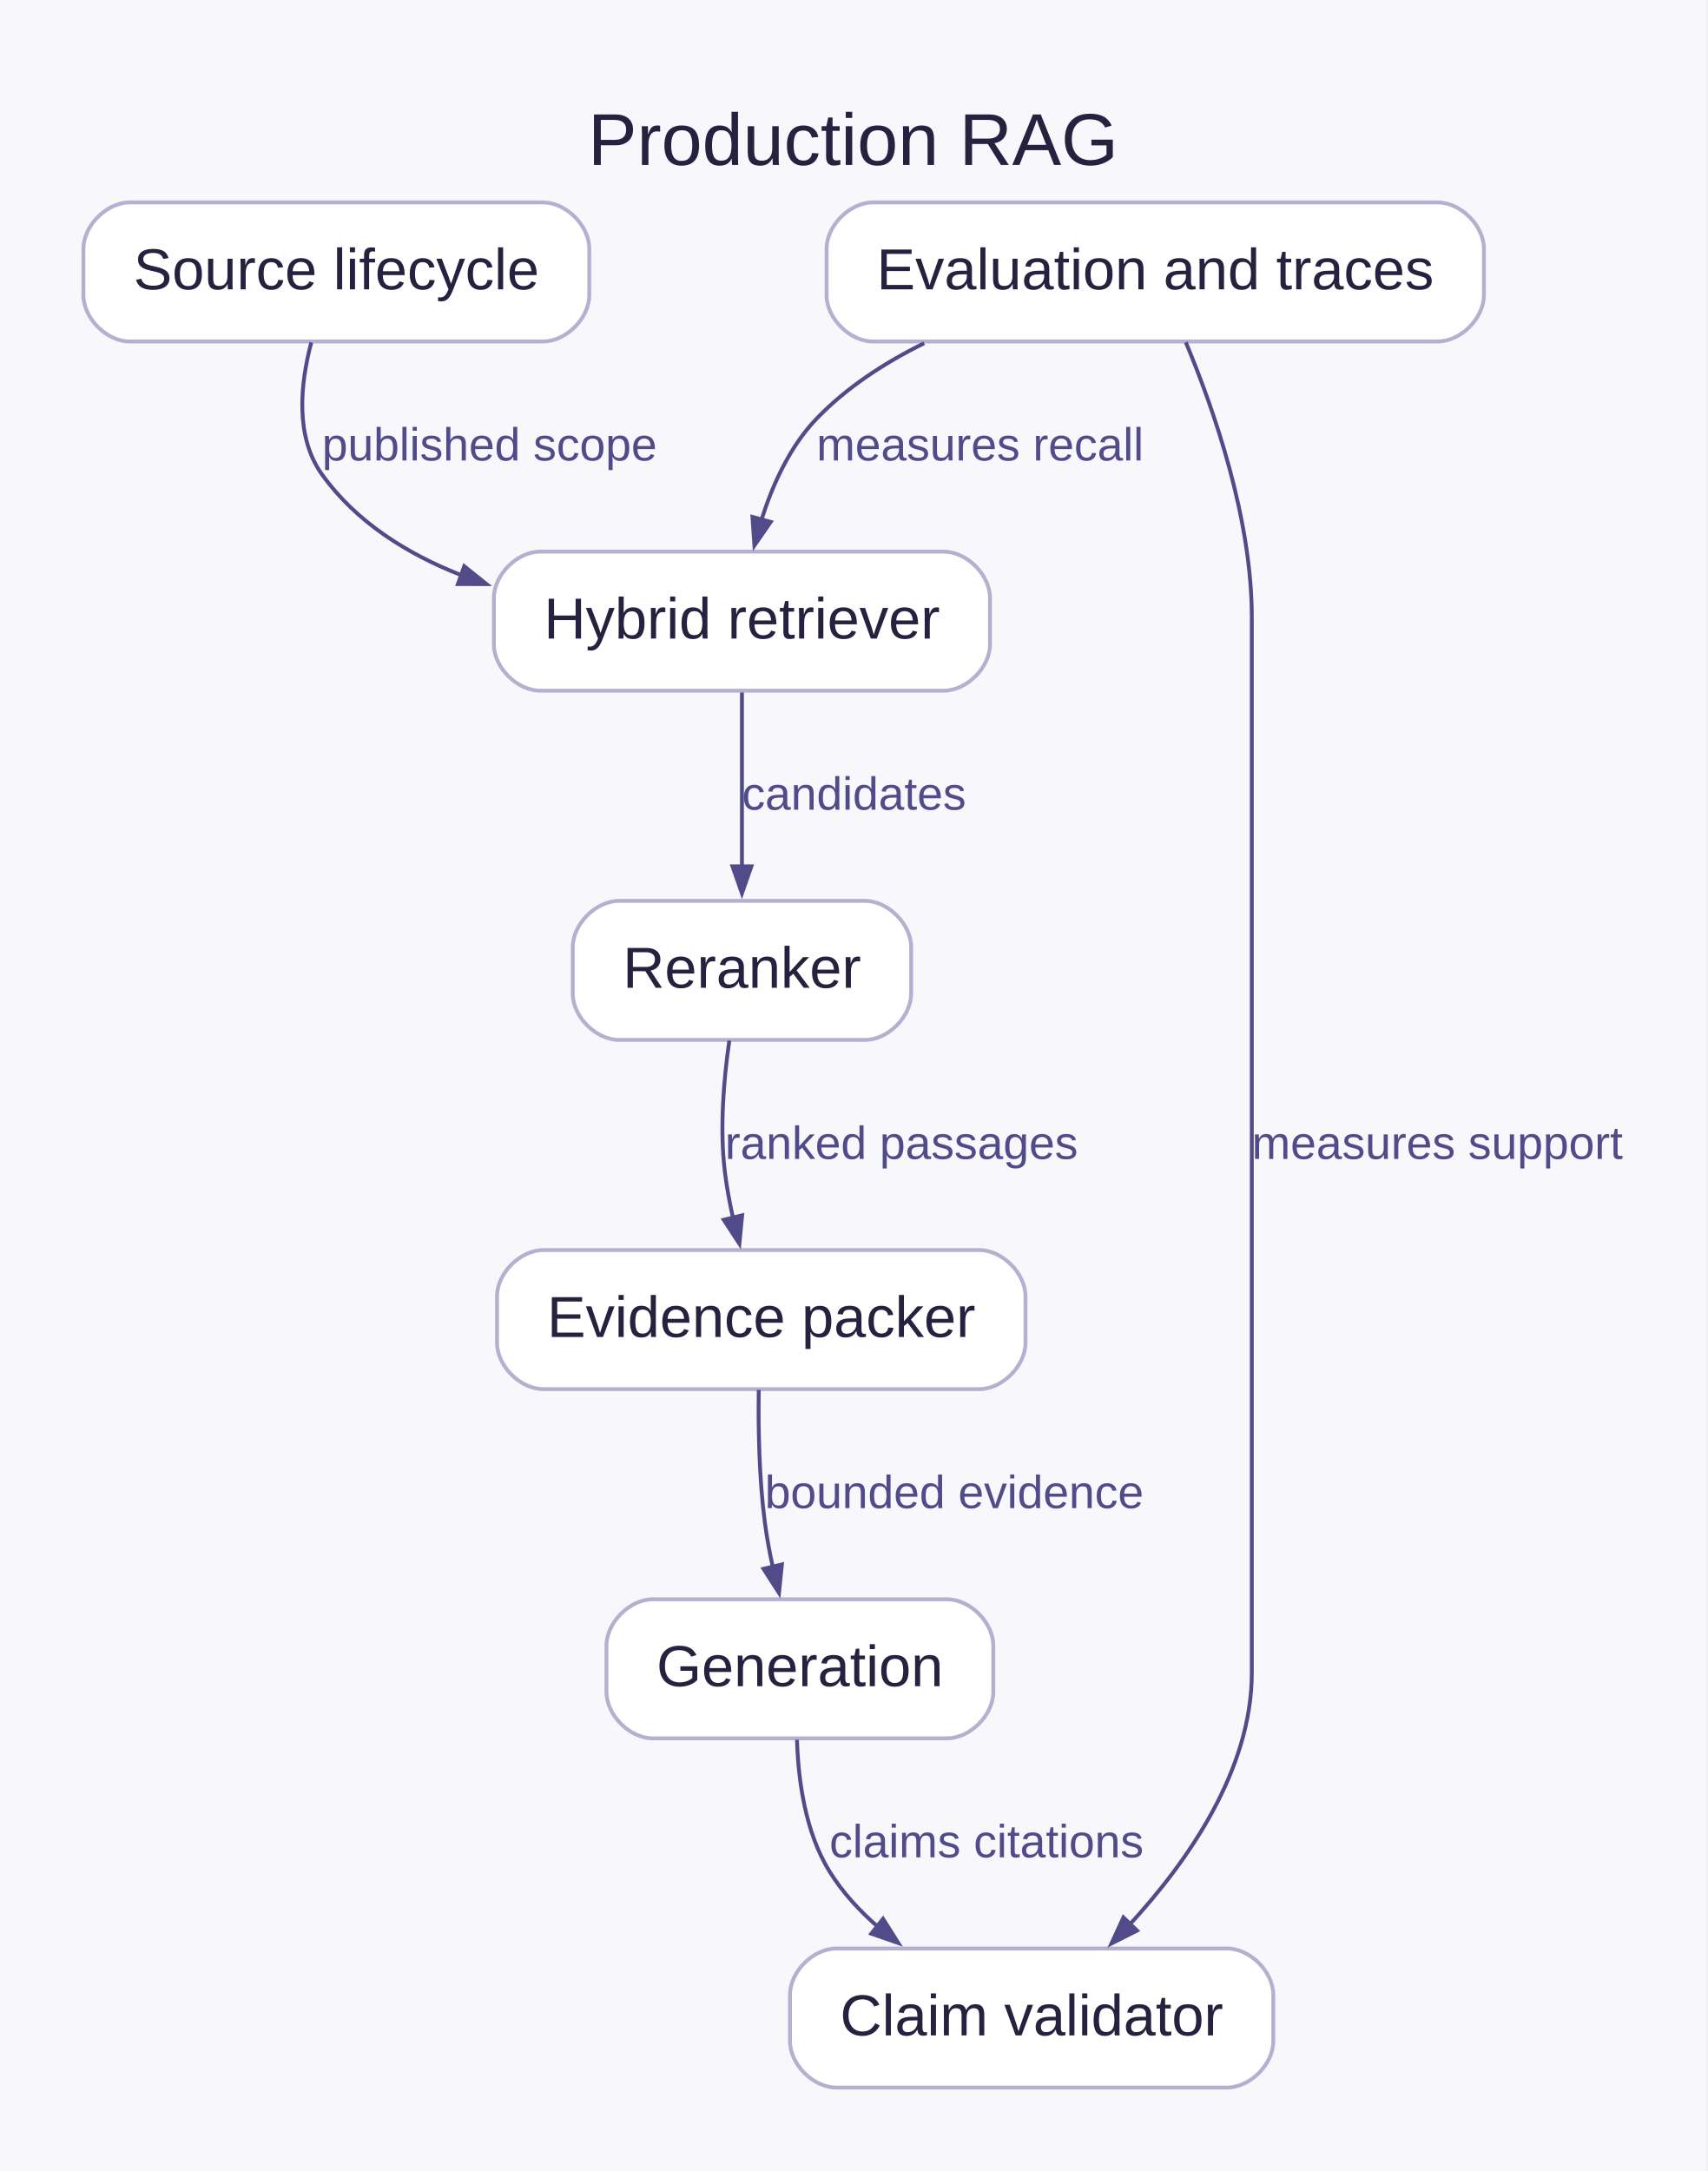
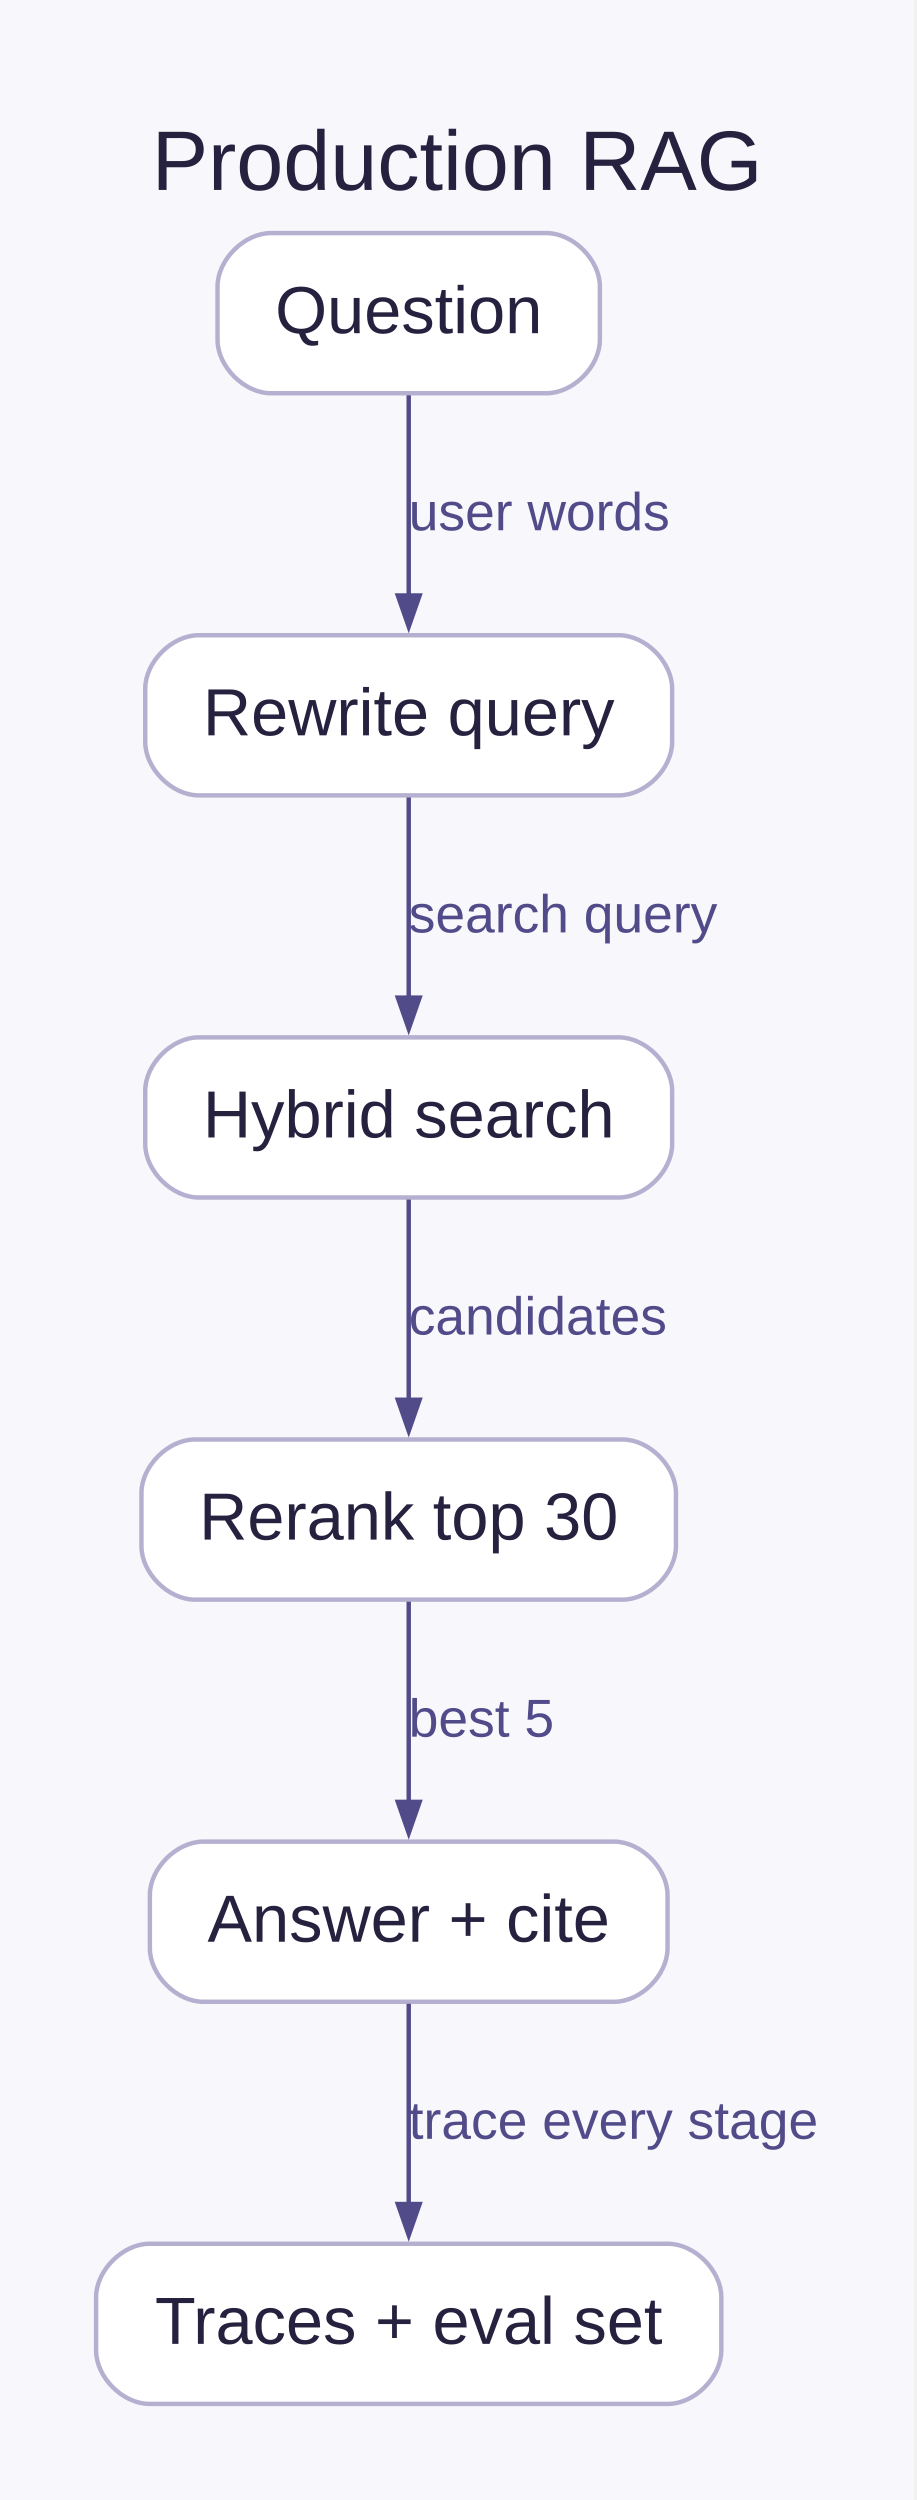
- <svg xmlns="http://www.w3.org/2000/svg" width="442pt" height="562pt" viewBox="0.00 0.00 442.00 562.00" role="img" aria-labelledby="answer-title answer-desc">
+ <svg xmlns="http://www.w3.org/2000/svg" width="206pt" height="562pt" viewBox="0.00 0.00 206.00 562.00" role="img" aria-labelledby="answer-title answer-desc">
  <g id="graph0" class="graph" transform="scale(1 1) rotate(0) translate(21.6 540.4)">
-     <polygon fill="#f7f7fc" stroke="none" points="-21.6,21.6 -21.6,-540.4 420.13,-540.4 420.13,21.6 -21.6,21.6" />
-     <text xml:space="preserve" text-anchor="middle" x="199.26" y="-497.7" font-family="Arial" font-size="19.00" fill="#25213e">Production RAG</text>
+     <polygon fill="#f7f7fc" stroke="none" points="-21.6,21.6 -21.6,-540.4 183.92,-540.4 183.92,21.6 -21.6,21.6" />
+     <text xml:space="preserve" text-anchor="middle" x="81.16" y="-497.7" font-family="Arial" font-size="19.00" fill="#25213e">Production RAG</text>
    <g id="node1" class="node">
-       <path fill="#ffffff" stroke="#b6b0d0" d="M118.96,-488C118.96,-488 12,-488 12,-488 6,-488 0,-482 0,-476 0,-476 0,-464 0,-464 0,-458 6,-452 12,-452 12,-452 118.96,-452 118.96,-452 124.96,-452 130.96,-458 130.96,-464 130.96,-464 130.96,-476 130.96,-476 130.96,-482 124.96,-488 118.96,-488" />
-       <text xml:space="preserve" text-anchor="middle" x="65.48" y="-465.5" font-family="Arial" font-size="15.00" fill="#25213e">Source lifecycle</text>
+       <path fill="#ffffff" stroke="#b6b0d0" d="M101.25,-488C101.25,-488 39.3,-488 39.3,-488 33.3,-488 27.3,-482 27.3,-476 27.3,-476 27.3,-464 27.3,-464 27.3,-458 33.3,-452 39.3,-452 39.3,-452 101.25,-452 101.25,-452 107.25,-452 113.25,-458 113.25,-464 113.25,-464 113.25,-476 113.25,-476 113.25,-482 107.25,-488 101.25,-488" />
+       <text xml:space="preserve" text-anchor="middle" x="70.28" y="-465.5" font-family="Arial" font-size="15.00" fill="#25213e">Question</text>
    </g>
    <g id="node2" class="node">
-       <path fill="#ffffff" stroke="#b6b0d0" d="M222.7,-397.6C222.7,-397.6 118.26,-397.6 118.26,-397.6 112.26,-397.6 106.26,-391.6 106.26,-385.6 106.26,-385.6 106.26,-373.6 106.26,-373.6 106.26,-367.6 112.26,-361.6 118.26,-361.6 118.26,-361.6 222.7,-361.6 222.7,-361.6 228.7,-361.6 234.7,-367.6 234.7,-373.6 234.7,-373.6 234.7,-385.6 234.7,-385.6 234.7,-391.6 228.7,-397.6 222.7,-397.6" />
-       <text xml:space="preserve" text-anchor="middle" x="170.48" y="-375.1" font-family="Arial" font-size="15.00" fill="#25213e">Hybrid retriever</text>
+       <path fill="#ffffff" stroke="#b6b0d0" d="M117.5,-397.6C117.5,-397.6 23.05,-397.6 23.05,-397.6 17.05,-397.6 11.05,-391.6 11.05,-385.6 11.05,-385.6 11.05,-373.6 11.05,-373.6 11.05,-367.6 17.05,-361.6 23.05,-361.6 23.05,-361.6 117.5,-361.6 117.5,-361.6 123.5,-361.6 129.5,-367.6 129.5,-373.6 129.5,-373.6 129.5,-385.6 129.5,-385.6 129.5,-391.6 123.5,-397.6 117.5,-397.6" />
+       <text xml:space="preserve" text-anchor="middle" x="70.28" y="-375.1" font-family="Arial" font-size="15.00" fill="#25213e">Rewrite query</text>
    </g>
    <g id="edge1" class="edge">
-       <path fill="none" stroke="#514b89" d="M58.99,-451.75C56.12,-440.97 54.77,-427.35 61.75,-417.6 70.57,-405.29 83.72,-397.03 97.86,-391.49" />
-       <polygon fill="#514b89" stroke="#514b89" points="98.58,-393.83 104.37,-389.19 96.95,-389.21 98.58,-393.83" />
-       <text xml:space="preserve" text-anchor="middle" x="105.12" y="-421.2" font-family="Arial" font-size="12.00" fill="#514b89">published scope</text>
+       <path fill="none" stroke="#514b89" d="M70.28,-451.54C70.28,-438.58 70.28,-420.72 70.28,-406.16" />
+       <polygon fill="#514b89" stroke="#514b89" points="72.73,-406.54 70.28,-399.54 67.83,-406.54 72.73,-406.54" />
+       <text xml:space="preserve" text-anchor="middle" x="99.62" y="-421.2" font-family="Arial" font-size="12.00" fill="#514b89">user words</text>
    </g>
    <g id="node3" class="node">
-       <path fill="#ffffff" stroke="#b6b0d0" d="M202.29,-307.2C202.29,-307.2 138.68,-307.2 138.68,-307.2 132.68,-307.2 126.68,-301.2 126.68,-295.2 126.68,-295.2 126.68,-283.2 126.68,-283.2 126.68,-277.2 132.68,-271.2 138.68,-271.2 138.68,-271.2 202.29,-271.2 202.29,-271.2 208.29,-271.2 214.29,-277.2 214.29,-283.2 214.29,-283.2 214.29,-295.2 214.29,-295.2 214.29,-301.2 208.29,-307.2 202.29,-307.2" />
-       <text xml:space="preserve" text-anchor="middle" x="170.48" y="-284.7" font-family="Arial" font-size="15.00" fill="#25213e">Reranker</text>
+       <path fill="#ffffff" stroke="#b6b0d0" d="M117.5,-307.2C117.5,-307.2 23.05,-307.2 23.05,-307.2 17.05,-307.2 11.05,-301.2 11.05,-295.2 11.05,-295.2 11.05,-283.2 11.05,-283.2 11.05,-277.2 17.05,-271.2 23.05,-271.2 23.05,-271.2 117.5,-271.2 117.5,-271.2 123.5,-271.2 129.5,-277.2 129.5,-283.2 129.5,-283.2 129.5,-295.2 129.5,-295.2 129.5,-301.2 123.5,-307.2 117.5,-307.2" />
+       <text xml:space="preserve" text-anchor="middle" x="70.28" y="-284.7" font-family="Arial" font-size="15.00" fill="#25213e">Hybrid search</text>
    </g>
    <g id="edge2" class="edge">
-       <path fill="none" stroke="#514b89" d="M170.48,-361.14C170.48,-348.18 170.48,-330.32 170.48,-315.76" />
-       <polygon fill="#514b89" stroke="#514b89" points="172.93,-316.14 170.48,-309.14 168.03,-316.14 172.93,-316.14" />
-       <text xml:space="preserve" text-anchor="middle" x="199.5" y="-330.8" font-family="Arial" font-size="12.00" fill="#514b89">candidates</text>
+       <path fill="none" stroke="#514b89" d="M70.28,-361.14C70.28,-348.18 70.28,-330.32 70.28,-315.76" />
+       <polygon fill="#514b89" stroke="#514b89" points="72.73,-316.14 70.28,-309.14 67.83,-316.14 72.73,-316.14" />
+       <text xml:space="preserve" text-anchor="middle" x="104.96" y="-330.8" font-family="Arial" font-size="12.00" fill="#514b89">search query</text>
    </g>
    <g id="node4" class="node">
-       <path fill="#ffffff" stroke="#b6b0d0" d="M231.89,-216.8C231.89,-216.8 119.07,-216.8 119.07,-216.8 113.07,-216.8 107.07,-210.8 107.07,-204.8 107.07,-204.8 107.07,-192.8 107.07,-192.8 107.07,-186.8 113.07,-180.8 119.07,-180.8 119.07,-180.8 231.89,-180.8 231.89,-180.8 237.89,-180.8 243.89,-186.8 243.89,-192.8 243.89,-192.8 243.89,-204.8 243.89,-204.8 243.89,-210.8 237.89,-216.8 231.89,-216.8" />
-       <text xml:space="preserve" text-anchor="middle" x="175.48" y="-194.3" font-family="Arial" font-size="15.00" fill="#25213e">Evidence packer</text>
+       <path fill="#ffffff" stroke="#b6b0d0" d="M118.35,-216.8C118.35,-216.8 22.2,-216.8 22.2,-216.8 16.2,-216.8 10.2,-210.8 10.2,-204.8 10.2,-204.8 10.2,-192.8 10.2,-192.8 10.2,-186.8 16.2,-180.8 22.2,-180.8 22.2,-180.8 118.35,-180.8 118.35,-180.8 124.35,-180.8 130.35,-186.8 130.35,-192.8 130.35,-192.8 130.35,-204.8 130.35,-204.8 130.35,-210.8 124.35,-216.8 118.35,-216.8" />
+       <text xml:space="preserve" text-anchor="middle" x="70.28" y="-194.3" font-family="Arial" font-size="15.00" fill="#25213e">Rerank top 30</text>
    </g>
    <g id="edge3" class="edge">
-       <path fill="none" stroke="#514b89" d="M167.22,-271.03C165.76,-261.03 164.67,-248.18 166.09,-236.8 166.56,-233 167.3,-229.03 168.16,-225.16" />
-       <polygon fill="#514b89" stroke="#514b89" points="170.53,-225.8 169.82,-218.42 165.77,-224.63 170.53,-225.8" />
-       <text xml:space="preserve" text-anchor="middle" x="211.78" y="-240.4" font-family="Arial" font-size="12.00" fill="#514b89">ranked passages</text>
+       <path fill="none" stroke="#514b89" d="M70.28,-270.74C70.28,-257.78 70.28,-239.92 70.28,-225.36" />
+       <polygon fill="#514b89" stroke="#514b89" points="72.73,-225.74 70.28,-218.74 67.83,-225.74 72.73,-225.74" />
+       <text xml:space="preserve" text-anchor="middle" x="99.3" y="-240.4" font-family="Arial" font-size="12.00" fill="#514b89">candidates</text>
    </g>
    <g id="node5" class="node">
-       <path fill="#ffffff" stroke="#b6b0d0" d="M223.55,-126.4C223.55,-126.4 147.41,-126.4 147.41,-126.4 141.41,-126.4 135.41,-120.4 135.41,-114.4 135.41,-114.4 135.41,-102.4 135.41,-102.4 135.41,-96.4 141.41,-90.4 147.41,-90.4 147.41,-90.4 223.55,-90.4 223.55,-90.4 229.55,-90.4 235.55,-96.4 235.55,-102.4 235.55,-102.4 235.55,-114.4 235.55,-114.4 235.55,-120.4 229.55,-126.4 223.55,-126.4" />
-       <text xml:space="preserve" text-anchor="middle" x="185.48" y="-103.9" font-family="Arial" font-size="15.00" fill="#25213e">Generation</text>
+       <path fill="#ffffff" stroke="#b6b0d0" d="M116.46,-126.4C116.46,-126.4 24.09,-126.4 24.09,-126.4 18.09,-126.4 12.09,-120.4 12.09,-114.4 12.09,-114.4 12.09,-102.4 12.09,-102.4 12.09,-96.4 18.09,-90.4 24.09,-90.4 24.09,-90.4 116.46,-90.4 116.46,-90.4 122.46,-90.4 128.46,-96.4 128.46,-102.4 128.46,-102.4 128.46,-114.4 128.46,-114.4 128.46,-120.4 122.46,-126.4 116.46,-126.4" />
+       <text xml:space="preserve" text-anchor="middle" x="70.28" y="-103.9" font-family="Arial" font-size="15.00" fill="#25213e">Answer + cite</text>
    </g>
    <g id="edge4" class="edge">
-       <path fill="none" stroke="#514b89" d="M174.83,-180.6C174.69,-170.58 174.92,-157.73 176.4,-146.4 176.89,-142.61 177.62,-138.64 178.46,-134.77" />
-       <polygon fill="#514b89" stroke="#514b89" points="180.83,-135.42 180.07,-128.04 176.06,-134.28 180.83,-135.42" />
-       <text xml:space="preserve" text-anchor="middle" x="225.44" y="-150" font-family="Arial" font-size="12.00" fill="#514b89">bounded evidence</text>
+       <path fill="none" stroke="#514b89" d="M70.28,-180.34C70.28,-167.38 70.28,-149.52 70.28,-134.96" />
+       <polygon fill="#514b89" stroke="#514b89" points="72.73,-135.34 70.28,-128.34 67.83,-135.34 72.73,-135.34" />
+       <text xml:space="preserve" text-anchor="middle" x="86.62" y="-150" font-family="Arial" font-size="12.00" fill="#514b89">best 5</text>
    </g>
    <g id="node6" class="node">
-       <path fill="#ffffff" stroke="#b6b0d0" d="M296.04,-36C296.04,-36 194.92,-36 194.92,-36 188.92,-36 182.92,-30 182.92,-24 182.92,-24 182.92,-12 182.92,-12 182.92,-6 188.92,0 194.92,0 194.92,0 296.04,0 296.04,0 302.04,0 308.04,-6 308.04,-12 308.04,-12 308.04,-24 308.04,-24 308.04,-30 302.04,-36 296.04,-36" />
-       <text xml:space="preserve" text-anchor="middle" x="245.48" y="-13.5" font-family="Arial" font-size="15.00" fill="#25213e">Claim validator</text>
+       <path fill="#ffffff" stroke="#b6b0d0" d="M128.55,-36C128.55,-36 12,-36 12,-36 6,-36 0,-30 0,-24 0,-24 0,-12 0,-12 0,-6 6,0 12,0 12,0 128.55,0 128.55,0 134.55,0 140.55,-6 140.55,-12 140.55,-12 140.55,-24 140.55,-24 140.55,-30 134.55,-36 128.55,-36" />
+       <text xml:space="preserve" text-anchor="middle" x="70.28" y="-13.5" font-family="Arial" font-size="15.00" fill="#25213e">Traces + eval set</text>
    </g>
    <g id="edge5" class="edge">
-       <path fill="none" stroke="#514b89" d="M184.73,-90.04C185.05,-79.49 186.88,-66.14 193.12,-56 196.45,-50.6 200.88,-45.77 205.77,-41.53" />
-       <polygon fill="#514b89" stroke="#514b89" points="207.01,-43.68 210.97,-37.41 203.96,-39.84 207.01,-43.68" />
-       <text xml:space="preserve" text-anchor="middle" x="233.8" y="-59.6" font-family="Arial" font-size="12.00" fill="#514b89">claims citations</text>
-     </g>
-     <g id="node7" class="node">
-       <path fill="#ffffff" stroke="#b6b0d0" d="M350.57,-488C350.57,-488 204.39,-488 204.39,-488 198.39,-488 192.39,-482 192.39,-476 192.39,-476 192.39,-464 192.39,-464 192.39,-458 198.39,-452 204.39,-452 204.39,-452 350.57,-452 350.57,-452 356.57,-452 362.57,-458 362.57,-464 362.57,-464 362.57,-476 362.57,-476 362.57,-482 356.57,-488 350.57,-488" />
-       <text xml:space="preserve" text-anchor="middle" x="277.48" y="-465.5" font-family="Arial" font-size="15.00" fill="#25213e">Evaluation and traces</text>
-     </g>
-     <g id="edge6" class="edge">
-       <path fill="none" stroke="#514b89" d="M217.66,-451.55C207.41,-446.51 197.57,-440.1 189.78,-432 182.91,-424.84 178.43,-415 175.54,-405.85" />
-       <polygon fill="#514b89" stroke="#514b89" points="177.93,-405.29 173.71,-399.19 173.2,-406.59 177.93,-405.29" />
-       <text xml:space="preserve" text-anchor="middle" x="232.13" y="-421.2" font-family="Arial" font-size="12.00" fill="#514b89">measures recall</text>
-     </g>
-     <g id="edge7" class="edge">
-       <path fill="none" stroke="#514b89" d="M285.39,-451.8C292.72,-434.27 302.48,-406.12 302.48,-380.6 302.48,-380.6 302.48,-380.6 302.48,-107.4 302.48,-82.19 285.91,-58.46 270.63,-41.95" />
-       <polygon fill="#514b89" stroke="#514b89" points="272.77,-40.64 266.15,-37.3 269.24,-44.04 272.77,-40.64" />
-       <text xml:space="preserve" text-anchor="middle" x="350.51" y="-240.4" font-family="Arial" font-size="12.00" fill="#514b89">measures support</text>
+       <path fill="none" stroke="#514b89" d="M70.28,-89.94C70.28,-76.98 70.28,-59.12 70.28,-44.56" />
+       <polygon fill="#514b89" stroke="#514b89" points="72.73,-44.94 70.28,-37.94 67.83,-44.94 72.73,-44.94" />
+       <text xml:space="preserve" text-anchor="middle" x="116.3" y="-59.6" font-family="Arial" font-size="12.00" fill="#514b89">trace every stage</text>
    </g>
  </g>
</svg>
